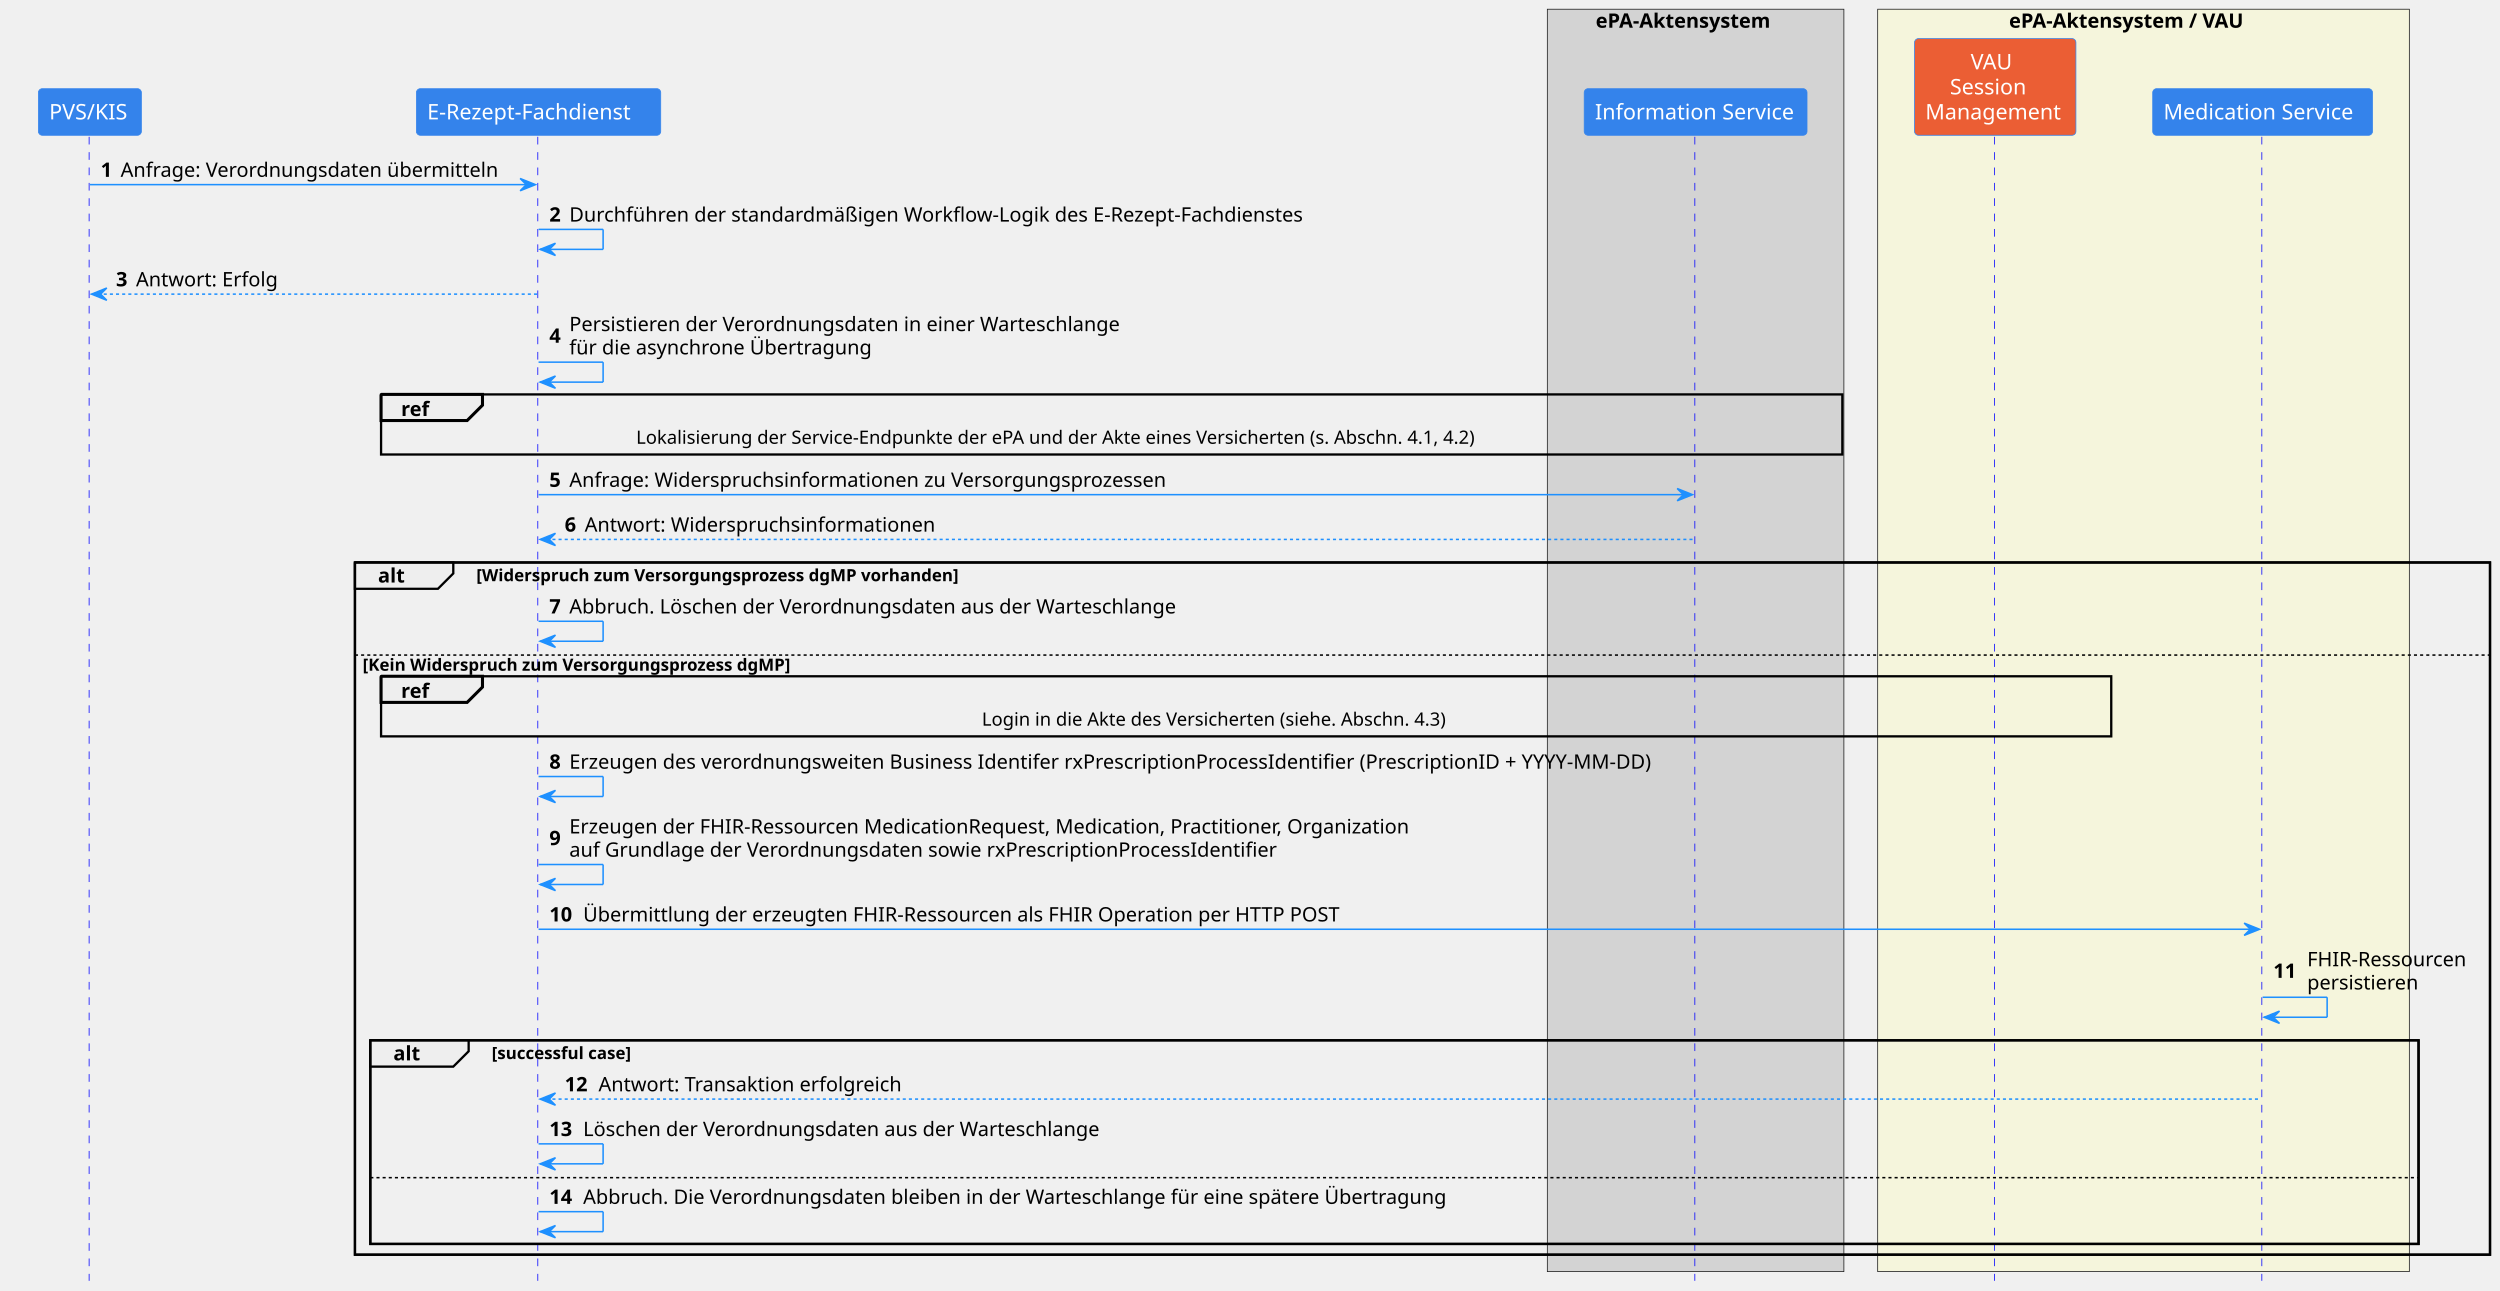
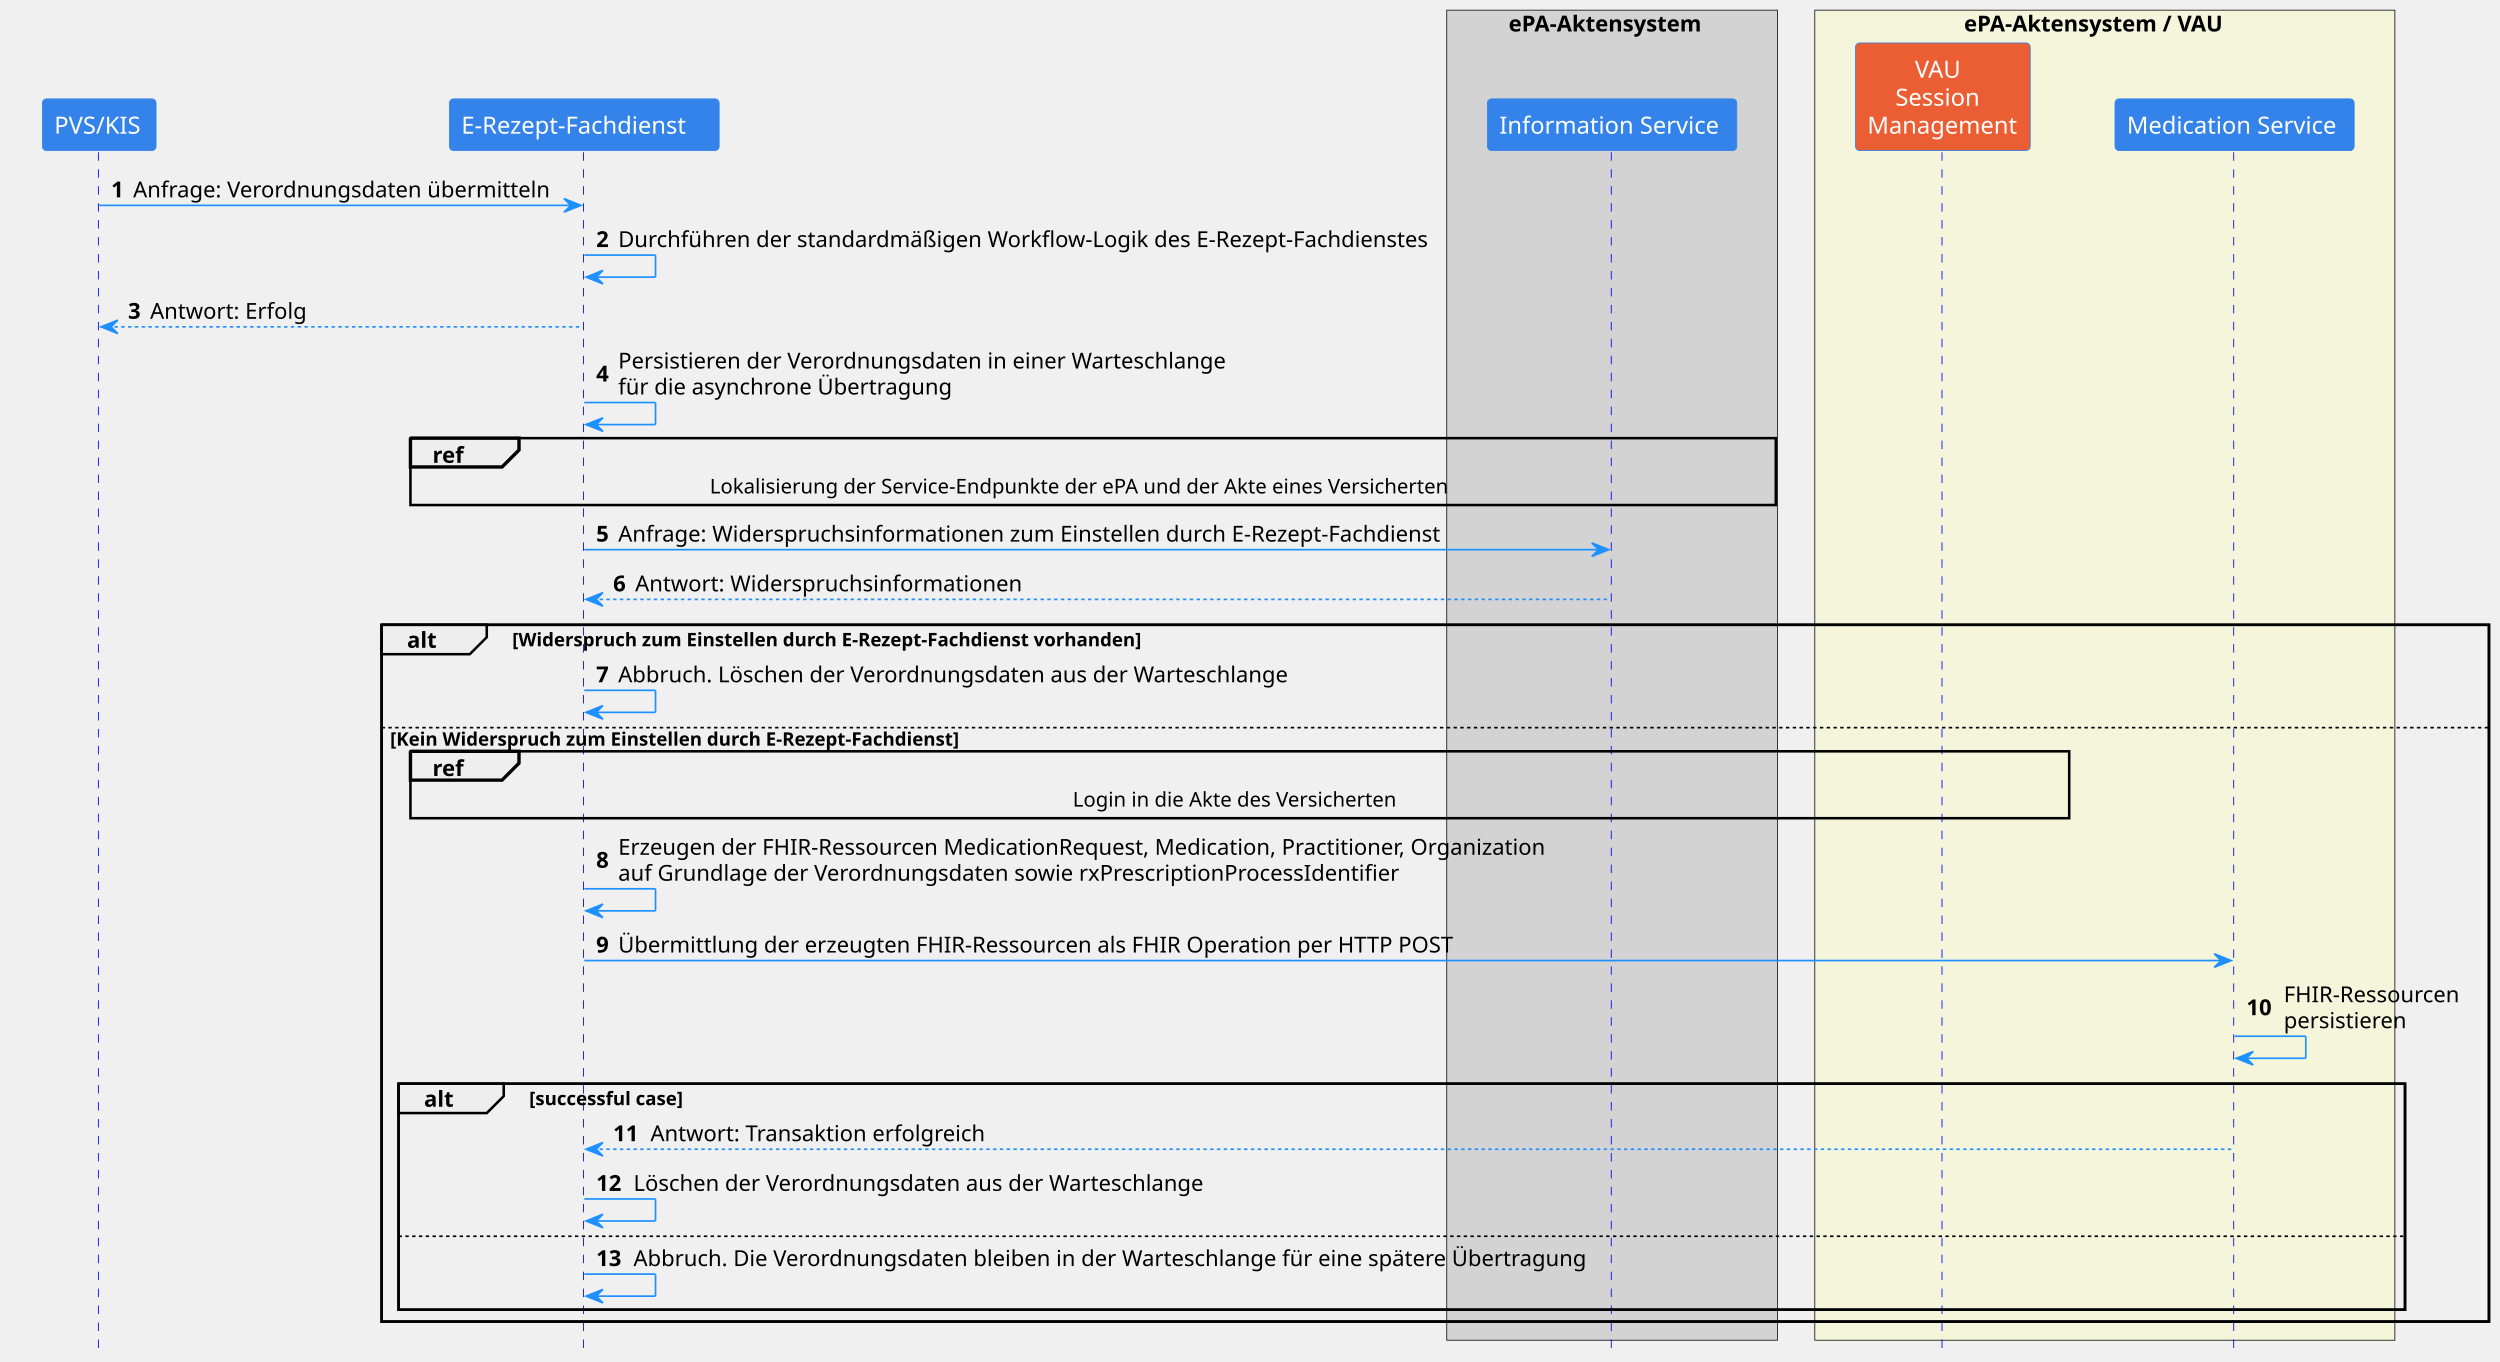
- <svg xmlns="http://www.w3.org/2000/svg" contentStyleType="text/css" height="840px" preserveAspectRatio="none" style="width:1627px;height:840px;background:#FFFFFF;" version="1.1" viewBox="0 0 1627 840" width="1627px" zoomAndPan="magnify">
+ <svg xmlns="http://www.w3.org/2000/svg" contentStyleType="text/css" height="803px" preserveAspectRatio="none" style="width:1474px;height:803px;background:#FFFFFF;" version="1.1" viewBox="0 0 1474 803" width="1474px" zoomAndPan="magnify">
  <defs />
  <g>
-     <rect fill="#D3D3D3" height="821.555" style="stroke:#181818;stroke-width:0.5;" width="193" x="1007" y="6" />
-     <text fill="#000000" font-family="sans-serif" font-size="13" font-weight="bold" lengthAdjust="spacing" textLength="130" x="1038.5" y="18.067">ePA-Aktensystem</text>
-     <rect fill="#F5F5DC" height="821.555" style="stroke:#181818;stroke-width:0.5;" width="346" x="1222" y="6" />
-     <text fill="#000000" font-family="sans-serif" font-size="13" font-weight="bold" lengthAdjust="spacing" textLength="175" x="1307.5" y="18.067">ePA-Aktensystem / VAU</text>
-     <rect fill="none" height="450.5" style="stroke:#000000;stroke-width:1.5;" width="1389.5" x="231" y="366.055" />
-     <rect fill="none" height="132.531" style="stroke:#000000;stroke-width:1.5;" width="1333" x="241" y="677.023" />
-     <line style="stroke:#0000FF;stroke-width:0.5;stroke-dasharray:5.0,5.0;" x1="58" x2="58" y1="89.023" y2="833.555" />
-     <line style="stroke:#0000FF;stroke-width:0.5;stroke-dasharray:5.0,5.0;" x1="350" x2="350" y1="89.023" y2="833.555" />
-     <line style="stroke:#0000FF;stroke-width:0.5;stroke-dasharray:5.0,5.0;" x1="1103" x2="1103" y1="89.023" y2="833.555" />
-     <line style="stroke:#0000FF;stroke-width:0.5;stroke-dasharray:5.0,5.0;" x1="1298" x2="1298" y1="89.023" y2="833.555" />
-     <line style="stroke:#0000FF;stroke-width:0.5;stroke-dasharray:5.0,5.0;" x1="1472" x2="1472" y1="89.023" y2="833.555" />
-     <rect fill="#3483EB" height="30.297" rx="2.5" ry="2.5" style="stroke:#3483EB;stroke-width:0.5;" width="67" x="25" y="57.727" />
-     <text fill="#FFFFFF" font-family="sans-serif" font-size="14" lengthAdjust="spacing" textLength="53" x="32" y="77.722">PVS/KIS</text>
-     <rect fill="#3483EB" height="30.297" rx="2.5" ry="2.5" style="stroke:#3483EB;stroke-width:0.5;" width="159" x="271" y="57.727" />
-     <text fill="#FFFFFF" font-family="sans-serif" font-size="14" lengthAdjust="spacing" textLength="145" x="278" y="77.722">E-Rezept-Fachdienst</text>
-     <rect fill="#3483EB" height="30.297" rx="2.5" ry="2.5" style="stroke:#3483EB;stroke-width:0.5;" width="145" x="1031" y="57.727" />
-     <text fill="#FFFFFF" font-family="sans-serif" font-size="14" lengthAdjust="spacing" textLength="131" x="1038" y="77.722">Information Service</text>
-     <rect fill="#EB5E34" height="62.891" rx="2.5" ry="2.5" style="stroke:#3483EB;stroke-width:0.5;" width="105" x="1246" y="25.133" />
-     <text fill="#FFFFFF" font-family="sans-serif" font-size="14" lengthAdjust="spacing" textLength="28" x="1282.5" y="45.128">VAU</text>
-     <text fill="#FFFFFF" font-family="sans-serif" font-size="14" lengthAdjust="spacing" textLength="55" x="1269" y="61.425">Session</text>
-     <text fill="#FFFFFF" font-family="sans-serif" font-size="14" lengthAdjust="spacing" textLength="91" x="1253" y="77.722">Management</text>
-     <rect fill="#3483EB" height="30.297" rx="2.5" ry="2.5" style="stroke:#3483EB;stroke-width:0.5;" width="143" x="1401" y="57.727" />
-     <text fill="#FFFFFF" font-family="sans-serif" font-size="14" lengthAdjust="spacing" textLength="129" x="1408" y="77.722">Medication Service</text>
-     <polygon fill="#1E90FF" points="338.5,116.156,348.5,120.156,338.5,124.156,342.5,120.156" style="stroke:#1E90FF;stroke-width:1.0;" />
-     <line style="stroke:#1E90FF;stroke-width:1.0;" x1="58.5" x2="344.5" y1="120.156" y2="120.156" />
-     <text fill="#000000" font-family="sans-serif" font-size="13" font-weight="bold" lengthAdjust="spacing" textLength="9" x="65.5" y="115.09">1</text>
-     <text fill="#000000" font-family="sans-serif" font-size="13" lengthAdjust="spacing" textLength="255" x="78.5" y="115.09">Anfrage: Verordnungsdaten übermitteln</text>
-     <line style="stroke:#1E90FF;stroke-width:1.0;" x1="350.5" x2="392.5" y1="149.289" y2="149.289" />
-     <line style="stroke:#1E90FF;stroke-width:1.0;" x1="392.5" x2="392.5" y1="149.289" y2="162.289" />
-     <line style="stroke:#1E90FF;stroke-width:1.0;" x1="351.5" x2="392.5" y1="162.289" y2="162.289" />
-     <polygon fill="#1E90FF" points="361.5,158.289,351.5,162.289,361.5,166.289,357.5,162.289" style="stroke:#1E90FF;stroke-width:1.0;" />
-     <text fill="#000000" font-family="sans-serif" font-size="13" font-weight="bold" lengthAdjust="spacing" textLength="9" x="357.5" y="144.223">2</text>
-     <text fill="#000000" font-family="sans-serif" font-size="13" lengthAdjust="spacing" textLength="495" x="370.5" y="144.223">Durchführen der standardmäßigen Workflow-Logik des E-Rezept-Fachdienstes</text>
-     <polygon fill="#1E90FF" points="69.5,187.422,59.5,191.422,69.5,195.422,65.5,191.422" style="stroke:#1E90FF;stroke-width:1.0;" />
-     <line style="stroke:#1E90FF;stroke-width:1.0;stroke-dasharray:2.0,2.0;" x1="63.5" x2="349.5" y1="191.422" y2="191.422" />
-     <text fill="#000000" font-family="sans-serif" font-size="13" font-weight="bold" lengthAdjust="spacing" textLength="9" x="75.5" y="186.356">3</text>
-     <text fill="#000000" font-family="sans-serif" font-size="13" lengthAdjust="spacing" textLength="93" x="88.5" y="186.356">Antwort: Erfolg</text>
-     <line style="stroke:#1E90FF;stroke-width:1.0;" x1="350.5" x2="392.5" y1="235.688" y2="235.688" />
-     <line style="stroke:#1E90FF;stroke-width:1.0;" x1="392.5" x2="392.5" y1="235.688" y2="248.688" />
-     <line style="stroke:#1E90FF;stroke-width:1.0;" x1="351.5" x2="392.5" y1="248.688" y2="248.688" />
-     <polygon fill="#1E90FF" points="361.5,244.688,351.5,248.688,361.5,252.688,357.5,248.688" style="stroke:#1E90FF;stroke-width:1.0;" />
-     <text fill="#000000" font-family="sans-serif" font-size="13" font-weight="bold" lengthAdjust="spacing" textLength="9" x="357.5" y="223.055">4</text>
-     <text fill="#000000" font-family="sans-serif" font-size="13" lengthAdjust="spacing" textLength="372" x="370.5" y="215.489">Persistieren der Verordnungsdaten in einer Warteschlange</text>
-     <text fill="#000000" font-family="sans-serif" font-size="13" lengthAdjust="spacing" textLength="203" x="370.5" y="230.622">für die asynchrone Übertragung</text>
-     <rect fill="none" height="39.102" style="stroke:#000000;stroke-width:1.5;" width="951" x="248" y="256.688" />
-     <path d="M248,256.688 L314,256.688 L314,263.688 L304,273.688 L248,273.688 L248,256.688 " fill="#EEEEEE" style="stroke:#000000;stroke-width:2.0;" />
-     <text fill="#000000" font-family="sans-serif" font-size="13" font-weight="bold" lengthAdjust="spacing" textLength="21" x="261" y="270.754">ref</text>
-     <text fill="#000000" font-family="sans-serif" font-size="12" lengthAdjust="spacing" textLength="619" x="414" y="288.826">Lokalisierung der Service-Endpunkte der ePA und der Akte eines Versicherten (s. Abschn. 4.1, 4.2)</text>
-     <polygon fill="#1E90FF" points="1091.5,317.922,1101.5,321.922,1091.5,325.922,1095.5,321.922" style="stroke:#1E90FF;stroke-width:1.0;" />
-     <line style="stroke:#1E90FF;stroke-width:1.0;" x1="350.5" x2="1097.5" y1="321.922" y2="321.922" />
-     <text fill="#000000" font-family="sans-serif" font-size="13" font-weight="bold" lengthAdjust="spacing" textLength="9" x="357.5" y="316.856">5</text>
-     <text fill="#000000" font-family="sans-serif" font-size="13" lengthAdjust="spacing" textLength="402" x="370.5" y="316.856">Anfrage: Widerspruchsinformationen zu Versorgungsprozessen</text>
-     <polygon fill="#1E90FF" points="361.5,347.055,351.5,351.055,361.5,355.055,357.5,351.055" style="stroke:#1E90FF;stroke-width:1.0;" />
-     <line style="stroke:#1E90FF;stroke-width:1.0;stroke-dasharray:2.0,2.0;" x1="355.5" x2="1102.5" y1="351.055" y2="351.055" />
-     <text fill="#000000" font-family="sans-serif" font-size="13" font-weight="bold" lengthAdjust="spacing" textLength="9" x="367.5" y="345.989">6</text>
-     <text fill="#000000" font-family="sans-serif" font-size="13" lengthAdjust="spacing" textLength="231" x="380.5" y="345.989">Antwort: Widerspruchsinformationen</text>
-     <path d="M231,366.055 L295,366.055 L295,373.188 L285,383.188 L231,383.188 L231,366.055 " fill="#EEEEEE" style="stroke:#000000;stroke-width:1.5;" />
-     <rect fill="none" height="450.5" style="stroke:#000000;stroke-width:1.5;" width="1389.5" x="231" y="366.055" />
-     <text fill="#000000" font-family="sans-serif" font-size="13" font-weight="bold" lengthAdjust="spacing" textLength="19" x="246" y="379.122">alt</text>
-     <text fill="#000000" font-family="sans-serif" font-size="11" font-weight="bold" lengthAdjust="spacing" textLength="366" x="310" y="378.265">[Widerspruch zum Versorgungsprozess dgMP vorhanden]</text>
-     <line style="stroke:#1E90FF;stroke-width:1.0;" x1="350.5" x2="392.5" y1="404.32" y2="404.32" />
-     <line style="stroke:#1E90FF;stroke-width:1.0;" x1="392.5" x2="392.5" y1="404.32" y2="417.32" />
-     <line style="stroke:#1E90FF;stroke-width:1.0;" x1="351.5" x2="392.5" y1="417.32" y2="417.32" />
-     <polygon fill="#1E90FF" points="361.5,413.32,351.5,417.32,361.5,421.32,357.5,417.32" style="stroke:#1E90FF;stroke-width:1.0;" />
-     <text fill="#000000" font-family="sans-serif" font-size="13" font-weight="bold" lengthAdjust="spacing" textLength="9" x="357.5" y="399.254">7</text>
-     <text fill="#000000" font-family="sans-serif" font-size="13" lengthAdjust="spacing" textLength="412" x="370.5" y="399.254">Abbruch. Löschen der Verordnungsdaten aus der Warteschlange</text>
-     <line style="stroke:#000000;stroke-width:1.0;stroke-dasharray:2.0,2.0;" x1="231" x2="1620.5" y1="426.32" y2="426.32" />
-     <text fill="#000000" font-family="sans-serif" font-size="11" font-weight="bold" lengthAdjust="spacing" textLength="327" x="236" y="436.531">[Kein Widerspruch zum Versorgungsprozess dgMP]</text>
-     <rect fill="none" height="39.102" style="stroke:#000000;stroke-width:1.5;" width="1126" x="248" y="440.125" />
-     <path d="M248,440.125 L314,440.125 L314,447.125 L304,457.125 L248,457.125 L248,440.125 " fill="#EEEEEE" style="stroke:#000000;stroke-width:2.0;" />
-     <text fill="#000000" font-family="sans-serif" font-size="13" font-weight="bold" lengthAdjust="spacing" textLength="21" x="261" y="454.192">ref</text>
-     <text fill="#000000" font-family="sans-serif" font-size="12" lengthAdjust="spacing" textLength="344" x="639" y="472.264">Login in die Akte des Versicherten (siehe. Abschn. 4.3)</text>
-     <line style="stroke:#1E90FF;stroke-width:1.0;" x1="350.5" x2="392.5" y1="505.359" y2="505.359" />
-     <line style="stroke:#1E90FF;stroke-width:1.0;" x1="392.5" x2="392.5" y1="505.359" y2="518.359" />
-     <line style="stroke:#1E90FF;stroke-width:1.0;" x1="351.5" x2="392.5" y1="518.359" y2="518.359" />
-     <polygon fill="#1E90FF" points="361.5,514.359,351.5,518.359,361.5,522.359,357.5,518.359" style="stroke:#1E90FF;stroke-width:1.0;" />
-     <text fill="#000000" font-family="sans-serif" font-size="13" font-weight="bold" lengthAdjust="spacing" textLength="9" x="357.5" y="500.293">8</text>
-     <text fill="#000000" font-family="sans-serif" font-size="13" lengthAdjust="spacing" textLength="726" x="370.5" y="500.293">Erzeugen des verordnungsweiten Business Identifer rxPrescriptionProcessIdentifier (PrescriptionID + YYYY-MM-DD)</text>
-     <line style="stroke:#1E90FF;stroke-width:1.0;" x1="350.5" x2="392.5" y1="562.625" y2="562.625" />
-     <line style="stroke:#1E90FF;stroke-width:1.0;" x1="392.5" x2="392.5" y1="562.625" y2="575.625" />
-     <line style="stroke:#1E90FF;stroke-width:1.0;" x1="351.5" x2="392.5" y1="575.625" y2="575.625" />
-     <polygon fill="#1E90FF" points="361.5,571.625,351.5,575.625,361.5,579.625,357.5,575.625" style="stroke:#1E90FF;stroke-width:1.0;" />
-     <text fill="#000000" font-family="sans-serif" font-size="13" font-weight="bold" lengthAdjust="spacing" textLength="9" x="357.5" y="549.993">9</text>
-     <text fill="#000000" font-family="sans-serif" font-size="13" lengthAdjust="spacing" textLength="568" x="370.5" y="542.426">Erzeugen der FHIR-Ressourcen MedicationRequest, Medication, Practitioner, Organization</text>
-     <text fill="#000000" font-family="sans-serif" font-size="13" lengthAdjust="spacing" textLength="473" x="370.5" y="557.559">auf Grundlage der Verordnungsdaten sowie rxPrescriptionProcessIdentifier</text>
-     <polygon fill="#1E90FF" points="1460.5,600.758,1470.5,604.758,1460.5,608.758,1464.5,604.758" style="stroke:#1E90FF;stroke-width:1.0;" />
-     <line style="stroke:#1E90FF;stroke-width:1.0;" x1="350.5" x2="1466.5" y1="604.758" y2="604.758" />
-     <text fill="#000000" font-family="sans-serif" font-size="13" font-weight="bold" lengthAdjust="spacing" textLength="18" x="357.5" y="599.692">10</text>
-     <text fill="#000000" font-family="sans-serif" font-size="13" lengthAdjust="spacing" textLength="509" x="379.5" y="599.692">Übermittlung der erzeugten FHIR-Ressourcen als FHIR Operation per HTTP POST</text>
-     <line style="stroke:#1E90FF;stroke-width:1.0;" x1="1472.5" x2="1514.5" y1="649.023" y2="649.023" />
-     <line style="stroke:#1E90FF;stroke-width:1.0;" x1="1514.5" x2="1514.5" y1="649.023" y2="662.023" />
-     <line style="stroke:#1E90FF;stroke-width:1.0;" x1="1473.5" x2="1514.5" y1="662.023" y2="662.023" />
-     <polygon fill="#1E90FF" points="1483.5,658.023,1473.5,662.023,1483.5,666.023,1479.5,662.023" style="stroke:#1E90FF;stroke-width:1.0;" />
-     <text fill="#000000" font-family="sans-serif" font-size="13" font-weight="bold" lengthAdjust="spacing" textLength="18" x="1479.5" y="636.391">11</text>
-     <text fill="#000000" font-family="sans-serif" font-size="13" lengthAdjust="spacing" textLength="107" x="1501.5" y="628.825">FHIR-Ressourcen</text>
-     <text fill="#000000" font-family="sans-serif" font-size="13" lengthAdjust="spacing" textLength="75" x="1501.5" y="643.957">persistieren</text>
-     <path d="M241,677.023 L305,677.023 L305,684.156 L295,694.156 L241,694.156 L241,677.023 " fill="#EEEEEE" style="stroke:#000000;stroke-width:1.5;" />
-     <rect fill="none" height="132.531" style="stroke:#000000;stroke-width:1.5;" width="1333" x="241" y="677.023" />
-     <text fill="#000000" font-family="sans-serif" font-size="13" font-weight="bold" lengthAdjust="spacing" textLength="19" x="256" y="690.09">alt</text>
-     <text fill="#000000" font-family="sans-serif" font-size="11" font-weight="bold" lengthAdjust="spacing" textLength="112" x="320" y="689.234">[successful case]</text>
-     <polygon fill="#1E90FF" points="361.5,711.289,351.5,715.289,361.5,719.289,357.5,715.289" style="stroke:#1E90FF;stroke-width:1.0;" />
-     <line style="stroke:#1E90FF;stroke-width:1.0;stroke-dasharray:2.0,2.0;" x1="355.5" x2="1471.5" y1="715.289" y2="715.289" />
-     <text fill="#000000" font-family="sans-serif" font-size="13" font-weight="bold" lengthAdjust="spacing" textLength="18" x="367.5" y="710.223">12</text>
-     <text fill="#000000" font-family="sans-serif" font-size="13" lengthAdjust="spacing" textLength="202" x="389.5" y="710.223">Antwort: Transaktion erfolgreich</text>
-     <line style="stroke:#1E90FF;stroke-width:1.0;" x1="350.5" x2="392.5" y1="744.422" y2="744.422" />
-     <line style="stroke:#1E90FF;stroke-width:1.0;" x1="392.5" x2="392.5" y1="744.422" y2="757.422" />
-     <line style="stroke:#1E90FF;stroke-width:1.0;" x1="351.5" x2="392.5" y1="757.422" y2="757.422" />
-     <polygon fill="#1E90FF" points="361.5,753.422,351.5,757.422,361.5,761.422,357.5,757.422" style="stroke:#1E90FF;stroke-width:1.0;" />
-     <text fill="#000000" font-family="sans-serif" font-size="13" font-weight="bold" lengthAdjust="spacing" textLength="18" x="357.5" y="739.356">13</text>
-     <text fill="#000000" font-family="sans-serif" font-size="13" lengthAdjust="spacing" textLength="351" x="379.5" y="739.356">Löschen der Verordnungsdaten aus der Warteschlange</text>
-     <line style="stroke:#000000;stroke-width:1.0;stroke-dasharray:2.0,2.0;" x1="241" x2="1574" y1="766.422" y2="766.422" />
-     <line style="stroke:#1E90FF;stroke-width:1.0;" x1="350.5" x2="392.5" y1="788.555" y2="788.555" />
-     <line style="stroke:#1E90FF;stroke-width:1.0;" x1="392.5" x2="392.5" y1="788.555" y2="801.555" />
-     <line style="stroke:#1E90FF;stroke-width:1.0;" x1="351.5" x2="392.5" y1="801.555" y2="801.555" />
-     <polygon fill="#1E90FF" points="361.5,797.555,351.5,801.555,361.5,805.555,357.5,801.555" style="stroke:#1E90FF;stroke-width:1.0;" />
-     <text fill="#000000" font-family="sans-serif" font-size="13" font-weight="bold" lengthAdjust="spacing" textLength="18" x="357.5" y="783.489">14</text>
-     <text fill="#000000" font-family="sans-serif" font-size="13" lengthAdjust="spacing" textLength="583" x="379.5" y="783.489">Abbruch. Die Verordnungsdaten bleiben in der Warteschlange für eine spätere Übertragung</text>
+     <rect fill="#D3D3D3" height="784.207" style="stroke:#181818;stroke-width:0.5;" width="195" x="853" y="6" />
+     <text fill="#000000" font-family="sans-serif" font-size="13" font-weight="bold" lengthAdjust="spacing" textLength="122" x="889.5" y="18.568">ePA-Aktensystem</text>
+     <rect fill="#F5F5DC" height="784.207" style="stroke:#181818;stroke-width:0.5;" width="342" x="1070" y="6" />
+     <text fill="#000000" font-family="sans-serif" font-size="13" font-weight="bold" lengthAdjust="spacing" textLength="166" x="1158" y="18.568">ePA-Aktensystem / VAU</text>
+     <rect fill="none" height="410.815" style="stroke:#000000;stroke-width:1.5;" width="1242.5" x="225" y="368.393" />
+     <rect fill="none" height="133.242" style="stroke:#000000;stroke-width:1.5;" width="1183" x="235" y="638.965" />
+     <line style="stroke:#0000FF;stroke-width:0.5;stroke-dasharray:5.0,5.0;" x1="58" x2="58" y1="89.775" y2="796.207" />
+     <line style="stroke:#0000FF;stroke-width:0.5;stroke-dasharray:5.0,5.0;" x1="344" x2="344" y1="89.775" y2="796.207" />
+     <line style="stroke:#0000FF;stroke-width:0.5;stroke-dasharray:5.0,5.0;" x1="950" x2="950" y1="89.775" y2="796.207" />
+     <line style="stroke:#0000FF;stroke-width:0.5;stroke-dasharray:5.0,5.0;" x1="1145" x2="1145" y1="89.775" y2="796.207" />
+     <line style="stroke:#0000FF;stroke-width:0.5;stroke-dasharray:5.0,5.0;" x1="1317" x2="1317" y1="89.775" y2="796.207" />
+     <rect fill="#3483EB" height="30.488" rx="2.5" ry="2.5" style="stroke:#3483EB;stroke-width:0.5;" width="67" x="25" y="58.287" />
+     <text fill="#FFFFFF" font-family="sans-serif" font-size="14" lengthAdjust="spacing" textLength="53" x="32" y="78.822">PVS/KIS</text>
+     <rect fill="#3483EB" height="30.488" rx="2.5" ry="2.5" style="stroke:#3483EB;stroke-width:0.5;" width="159" x="265" y="58.287" />
+     <text fill="#FFFFFF" font-family="sans-serif" font-size="14" lengthAdjust="spacing" textLength="145" x="272" y="78.822">E-Rezept-Fachdienst</text>
+     <rect fill="#3483EB" height="30.488" rx="2.5" ry="2.5" style="stroke:#3483EB;stroke-width:0.5;" width="147" x="877" y="58.287" />
+     <text fill="#FFFFFF" font-family="sans-serif" font-size="14" lengthAdjust="spacing" textLength="133" x="884" y="78.822">Information Service</text>
+     <rect fill="#EB5E34" height="63.465" rx="2.5" ry="2.5" style="stroke:#3483EB;stroke-width:0.5;" width="103" x="1094" y="25.311" />
+     <text fill="#FFFFFF" font-family="sans-serif" font-size="14" lengthAdjust="spacing" textLength="29" x="1129" y="45.846">VAU</text>
+     <text fill="#FFFFFF" font-family="sans-serif" font-size="14" lengthAdjust="spacing" textLength="52" x="1117.5" y="62.334">Session</text>
+     <text fill="#FFFFFF" font-family="sans-serif" font-size="14" lengthAdjust="spacing" textLength="89" x="1101" y="78.822">Management</text>
+     <rect fill="#3483EB" height="30.488" rx="2.5" ry="2.5" style="stroke:#3483EB;stroke-width:0.5;" width="141" x="1247" y="58.287" />
+     <text fill="#FFFFFF" font-family="sans-serif" font-size="14" lengthAdjust="spacing" textLength="127" x="1254" y="78.822">Medication Service</text>
+     <polygon fill="#1E90FF" points="332.5,117.086,342.5,121.086,332.5,125.086,336.5,121.086" style="stroke:#1E90FF;stroke-width:1.0;" />
+     <line style="stroke:#1E90FF;stroke-width:1.0;" x1="58.5" x2="338.5" y1="121.086" y2="121.086" />
+     <text fill="#000000" font-family="sans-serif" font-size="13" font-weight="bold" lengthAdjust="spacing" textLength="9" x="65.5" y="116.344">1</text>
+     <text fill="#000000" font-family="sans-serif" font-size="13" lengthAdjust="spacing" textLength="249" x="78.5" y="116.344">Anfrage: Verordnungsdaten übermitteln</text>
+     <line style="stroke:#1E90FF;stroke-width:1.0;" x1="344.5" x2="386.5" y1="150.397" y2="150.397" />
+     <line style="stroke:#1E90FF;stroke-width:1.0;" x1="386.5" x2="386.5" y1="150.397" y2="163.397" />
+     <line style="stroke:#1E90FF;stroke-width:1.0;" x1="345.5" x2="386.5" y1="163.397" y2="163.397" />
+     <polygon fill="#1E90FF" points="355.5,159.397,345.5,163.397,355.5,167.397,351.5,163.397" style="stroke:#1E90FF;stroke-width:1.0;" />
+     <text fill="#000000" font-family="sans-serif" font-size="13" font-weight="bold" lengthAdjust="spacing" textLength="9" x="351.5" y="145.654">2</text>
+     <text fill="#000000" font-family="sans-serif" font-size="13" lengthAdjust="spacing" textLength="499" x="364.5" y="145.654">Durchführen der standardmäßigen Workflow-Logik des E-Rezept-Fachdienstes</text>
+     <polygon fill="#1E90FF" points="69.5,188.707,59.5,192.707,69.5,196.707,65.5,192.707" style="stroke:#1E90FF;stroke-width:1.0;" />
+     <line style="stroke:#1E90FF;stroke-width:1.0;stroke-dasharray:2.0,2.0;" x1="63.5" x2="343.5" y1="192.707" y2="192.707" />
+     <text fill="#000000" font-family="sans-serif" font-size="13" font-weight="bold" lengthAdjust="spacing" textLength="9" x="75.5" y="187.965">3</text>
+     <text fill="#000000" font-family="sans-serif" font-size="13" lengthAdjust="spacing" textLength="95" x="88.5" y="187.965">Antwort: Erfolg</text>
+     <line style="stroke:#1E90FF;stroke-width:1.0;" x1="344.5" x2="386.5" y1="237.328" y2="237.328" />
+     <line style="stroke:#1E90FF;stroke-width:1.0;" x1="386.5" x2="386.5" y1="237.328" y2="250.328" />
+     <line style="stroke:#1E90FF;stroke-width:1.0;" x1="345.5" x2="386.5" y1="250.328" y2="250.328" />
+     <polygon fill="#1E90FF" points="355.5,246.328,345.5,250.328,355.5,254.328,351.5,250.328" style="stroke:#1E90FF;stroke-width:1.0;" />
+     <text fill="#000000" font-family="sans-serif" font-size="13" font-weight="bold" lengthAdjust="spacing" textLength="9" x="351.5" y="224.931">4</text>
+     <text fill="#000000" font-family="sans-serif" font-size="13" lengthAdjust="spacing" textLength="362" x="364.5" y="217.275">Persistieren der Verordnungsdaten in einer Warteschlange</text>
+     <text fill="#000000" font-family="sans-serif" font-size="13" lengthAdjust="spacing" textLength="199" x="364.5" y="232.586">für die asynchrone Übertragung</text>
+     <rect fill="none" height="39.443" style="stroke:#000000;stroke-width:1.5;" width="805" x="242" y="258.328" />
+     <path d="M242,258.328 L306,258.328 L306,265.328 L296,275.328 L242,275.328 L242,258.328 " fill="#EEEEEE" style="stroke:#000000;stroke-width:2.0;" />
+     <text fill="#000000" font-family="sans-serif" font-size="13" font-weight="bold" lengthAdjust="spacing" textLength="19" x="255" y="272.897">ref</text>
+     <text fill="#000000" font-family="sans-serif" font-size="12" lengthAdjust="spacing" textLength="452" x="418.5" y="290.93">Lokalisierung der Service-Endpunkte der ePA und der Akte eines Versicherten</text>
+     <polygon fill="#1E90FF" points="938.5,320.082,948.5,324.082,938.5,328.082,942.5,324.082" style="stroke:#1E90FF;stroke-width:1.0;" />
+     <line style="stroke:#1E90FF;stroke-width:1.0;" x1="344.5" x2="944.5" y1="324.082" y2="324.082" />
+     <text fill="#000000" font-family="sans-serif" font-size="13" font-weight="bold" lengthAdjust="spacing" textLength="9" x="351.5" y="319.34">5</text>
+     <text fill="#000000" font-family="sans-serif" font-size="13" lengthAdjust="spacing" textLength="504" x="364.5" y="319.34">Anfrage: Widerspruchsinformationen zum Einstellen durch E-Rezept-Fachdienst</text>
+     <polygon fill="#1E90FF" points="355.5,349.393,345.5,353.393,355.5,357.393,351.5,353.393" style="stroke:#1E90FF;stroke-width:1.0;" />
+     <line style="stroke:#1E90FF;stroke-width:1.0;stroke-dasharray:2.0,2.0;" x1="349.5" x2="949.5" y1="353.393" y2="353.393" />
+     <text fill="#000000" font-family="sans-serif" font-size="13" font-weight="bold" lengthAdjust="spacing" textLength="9" x="361.5" y="348.65">6</text>
+     <text fill="#000000" font-family="sans-serif" font-size="13" lengthAdjust="spacing" textLength="232" x="374.5" y="348.65">Antwort: Widerspruchsinformationen</text>
+     <path d="M225,368.393 L287,368.393 L287,375.703 L277,385.703 L225,385.703 L225,368.393 " fill="#EEEEEE" style="stroke:#000000;stroke-width:1.5;" />
+     <rect fill="none" height="410.815" style="stroke:#000000;stroke-width:1.5;" width="1242.5" x="225" y="368.393" />
+     <text fill="#000000" font-family="sans-serif" font-size="13" font-weight="bold" lengthAdjust="spacing" textLength="17" x="240" y="381.961">alt</text>
+     <text fill="#000000" font-family="sans-serif" font-size="11" font-weight="bold" lengthAdjust="spacing" textLength="385" x="302" y="381.027">[Widerspruch zum Einstellen durch E-Rezept-Fachdienst vorhanden]</text>
+     <line style="stroke:#1E90FF;stroke-width:1.0;" x1="344.5" x2="386.5" y1="407.014" y2="407.014" />
+     <line style="stroke:#1E90FF;stroke-width:1.0;" x1="386.5" x2="386.5" y1="407.014" y2="420.014" />
+     <line style="stroke:#1E90FF;stroke-width:1.0;" x1="345.5" x2="386.5" y1="420.014" y2="420.014" />
+     <polygon fill="#1E90FF" points="355.5,416.014,345.5,420.014,355.5,424.014,351.5,420.014" style="stroke:#1E90FF;stroke-width:1.0;" />
+     <text fill="#000000" font-family="sans-serif" font-size="13" font-weight="bold" lengthAdjust="spacing" textLength="9" x="351.5" y="402.272">7</text>
+     <text fill="#000000" font-family="sans-serif" font-size="13" lengthAdjust="spacing" textLength="401" x="364.5" y="402.272">Abbruch. Löschen der Verordnungsdaten aus der Warteschlange</text>
+     <line style="stroke:#000000;stroke-width:1.0;stroke-dasharray:2.0,2.0;" x1="225" x2="1467.5" y1="429.014" y2="429.014" />
+     <text fill="#000000" font-family="sans-serif" font-size="11" font-weight="bold" lengthAdjust="spacing" textLength="351" x="230" y="439.648">[Kein Widerspruch zum Einstellen durch E-Rezept-Fachdienst]</text>
+     <rect fill="none" height="39.443" style="stroke:#000000;stroke-width:1.5;" width="978" x="242" y="442.969" />
+     <path d="M242,442.969 L306,442.969 L306,449.969 L296,459.969 L242,459.969 L242,442.969 " fill="#EEEEEE" style="stroke:#000000;stroke-width:2.0;" />
+     <text fill="#000000" font-family="sans-serif" font-size="13" font-weight="bold" lengthAdjust="spacing" textLength="19" x="255" y="457.537">ref</text>
+     <text fill="#000000" font-family="sans-serif" font-size="12" lengthAdjust="spacing" textLength="197" x="632.5" y="475.57">Login in die Akte des Versicherten</text>
+     <line style="stroke:#1E90FF;stroke-width:1.0;" x1="344.5" x2="386.5" y1="524.033" y2="524.033" />
+     <line style="stroke:#1E90FF;stroke-width:1.0;" x1="386.5" x2="386.5" y1="524.033" y2="537.033" />
+     <line style="stroke:#1E90FF;stroke-width:1.0;" x1="345.5" x2="386.5" y1="537.033" y2="537.033" />
+     <polygon fill="#1E90FF" points="355.5,533.033,345.5,537.033,355.5,541.033,351.5,537.033" style="stroke:#1E90FF;stroke-width:1.0;" />
+     <text fill="#000000" font-family="sans-serif" font-size="13" font-weight="bold" lengthAdjust="spacing" textLength="9" x="351.5" y="511.636">8</text>
+     <text fill="#000000" font-family="sans-serif" font-size="13" lengthAdjust="spacing" textLength="563" x="364.5" y="503.981">Erzeugen der FHIR-Ressourcen MedicationRequest, Medication, Practitioner, Organization</text>
+     <text fill="#000000" font-family="sans-serif" font-size="13" lengthAdjust="spacing" textLength="468" x="364.5" y="519.291">auf Grundlage der Verordnungsdaten sowie rxPrescriptionProcessIdentifier</text>
+     <polygon fill="#1E90FF" points="1305.5,562.344,1315.5,566.344,1305.5,570.344,1309.5,566.344" style="stroke:#1E90FF;stroke-width:1.0;" />
+     <line style="stroke:#1E90FF;stroke-width:1.0;" x1="344.5" x2="1311.5" y1="566.344" y2="566.344" />
+     <text fill="#000000" font-family="sans-serif" font-size="13" font-weight="bold" lengthAdjust="spacing" textLength="9" x="351.5" y="561.602">9</text>
+     <text fill="#000000" font-family="sans-serif" font-size="13" lengthAdjust="spacing" textLength="504" x="364.5" y="561.602">Übermittlung der erzeugten FHIR-Ressourcen als FHIR Operation per HTTP POST</text>
+     <line style="stroke:#1E90FF;stroke-width:1.0;" x1="1317.5" x2="1359.5" y1="610.965" y2="610.965" />
+     <line style="stroke:#1E90FF;stroke-width:1.0;" x1="1359.5" x2="1359.5" y1="610.965" y2="623.965" />
+     <line style="stroke:#1E90FF;stroke-width:1.0;" x1="1318.5" x2="1359.5" y1="623.965" y2="623.965" />
+     <polygon fill="#1E90FF" points="1328.5,619.965,1318.5,623.965,1328.5,627.965,1324.5,623.965" style="stroke:#1E90FF;stroke-width:1.0;" />
+     <text fill="#000000" font-family="sans-serif" font-size="13" font-weight="bold" lengthAdjust="spacing" textLength="18" x="1324.5" y="598.567">10</text>
+     <text fill="#000000" font-family="sans-serif" font-size="13" lengthAdjust="spacing" textLength="109" x="1346.5" y="590.912">FHIR-Ressourcen</text>
+     <text fill="#000000" font-family="sans-serif" font-size="13" lengthAdjust="spacing" textLength="74" x="1346.5" y="606.223">persistieren</text>
+     <path d="M235,638.965 L297,638.965 L297,646.275 L287,656.275 L235,656.275 L235,638.965 " fill="#EEEEEE" style="stroke:#000000;stroke-width:1.5;" />
+     <rect fill="none" height="133.242" style="stroke:#000000;stroke-width:1.5;" width="1183" x="235" y="638.965" />
+     <text fill="#000000" font-family="sans-serif" font-size="13" font-weight="bold" lengthAdjust="spacing" textLength="17" x="250" y="652.533">alt</text>
+     <text fill="#000000" font-family="sans-serif" font-size="11" font-weight="bold" lengthAdjust="spacing" textLength="95" x="312" y="651.6">[successful case]</text>
+     <polygon fill="#1E90FF" points="355.5,673.586,345.5,677.586,355.5,681.586,351.5,677.586" style="stroke:#1E90FF;stroke-width:1.0;" />
+     <line style="stroke:#1E90FF;stroke-width:1.0;stroke-dasharray:2.0,2.0;" x1="349.5" x2="1316.5" y1="677.586" y2="677.586" />
+     <text fill="#000000" font-family="sans-serif" font-size="13" font-weight="bold" lengthAdjust="spacing" textLength="18" x="361.5" y="672.844">11</text>
+     <text fill="#000000" font-family="sans-serif" font-size="13" lengthAdjust="spacing" textLength="205" x="383.5" y="672.844">Antwort: Transaktion erfolgreich</text>
+     <line style="stroke:#1E90FF;stroke-width:1.0;" x1="344.5" x2="386.5" y1="706.896" y2="706.896" />
+     <line style="stroke:#1E90FF;stroke-width:1.0;" x1="386.5" x2="386.5" y1="706.896" y2="719.896" />
+     <line style="stroke:#1E90FF;stroke-width:1.0;" x1="345.5" x2="386.5" y1="719.896" y2="719.896" />
+     <polygon fill="#1E90FF" points="355.5,715.896,345.5,719.896,355.5,723.896,351.5,719.896" style="stroke:#1E90FF;stroke-width:1.0;" />
+     <text fill="#000000" font-family="sans-serif" font-size="13" font-weight="bold" lengthAdjust="spacing" textLength="18" x="351.5" y="702.154">12</text>
+     <text fill="#000000" font-family="sans-serif" font-size="13" lengthAdjust="spacing" textLength="340" x="373.5" y="702.154">Löschen der Verordnungsdaten aus der Warteschlange</text>
+     <line style="stroke:#000000;stroke-width:1.0;stroke-dasharray:2.0,2.0;" x1="235" x2="1418" y1="728.896" y2="728.896" />
+     <line style="stroke:#1E90FF;stroke-width:1.0;" x1="344.5" x2="386.5" y1="751.207" y2="751.207" />
+     <line style="stroke:#1E90FF;stroke-width:1.0;" x1="386.5" x2="386.5" y1="751.207" y2="764.207" />
+     <line style="stroke:#1E90FF;stroke-width:1.0;" x1="345.5" x2="386.5" y1="764.207" y2="764.207" />
+     <polygon fill="#1E90FF" points="355.5,760.207,345.5,764.207,355.5,768.207,351.5,764.207" style="stroke:#1E90FF;stroke-width:1.0;" />
+     <text fill="#000000" font-family="sans-serif" font-size="13" font-weight="bold" lengthAdjust="spacing" textLength="18" x="351.5" y="746.465">13</text>
+     <text fill="#000000" font-family="sans-serif" font-size="13" lengthAdjust="spacing" textLength="570" x="373.5" y="746.465">Abbruch. Die Verordnungsdaten bleiben in der Warteschlange für eine spätere Übertragung</text>
  </g>
</svg>
